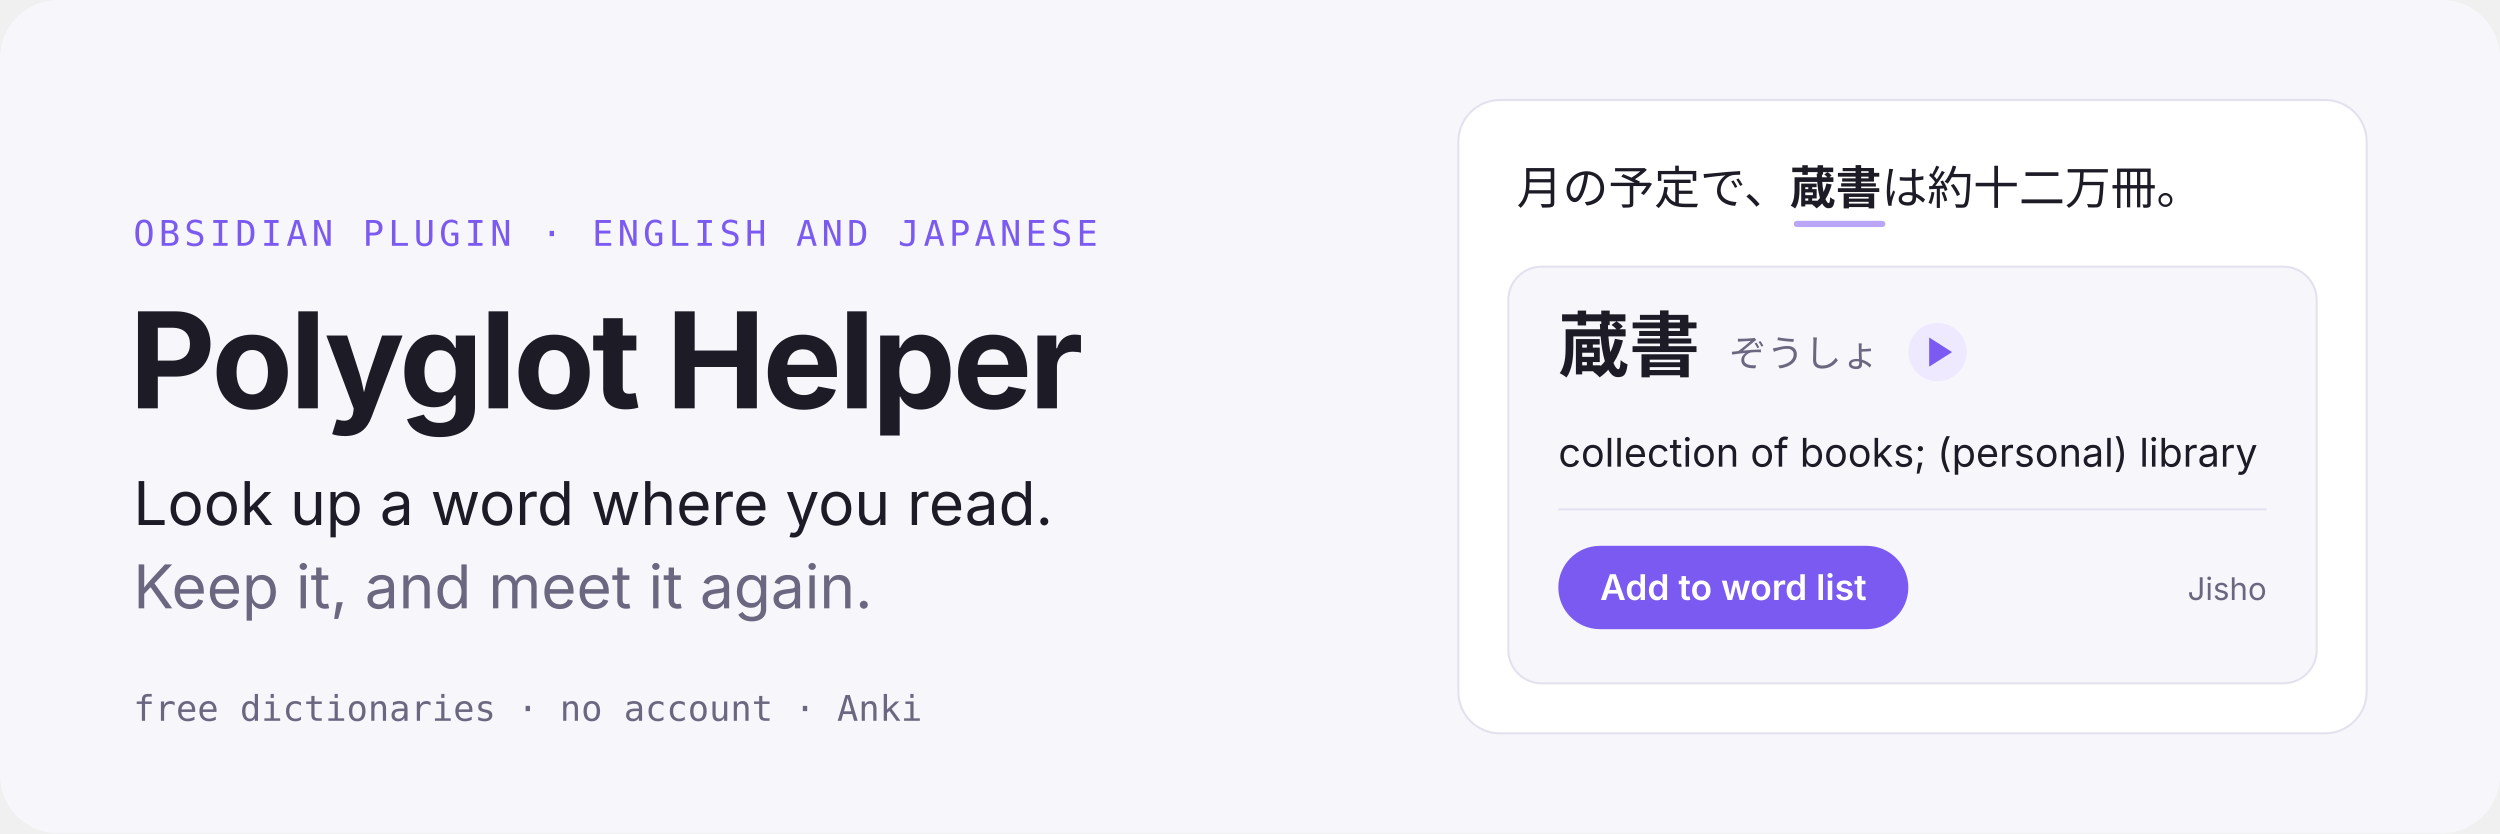
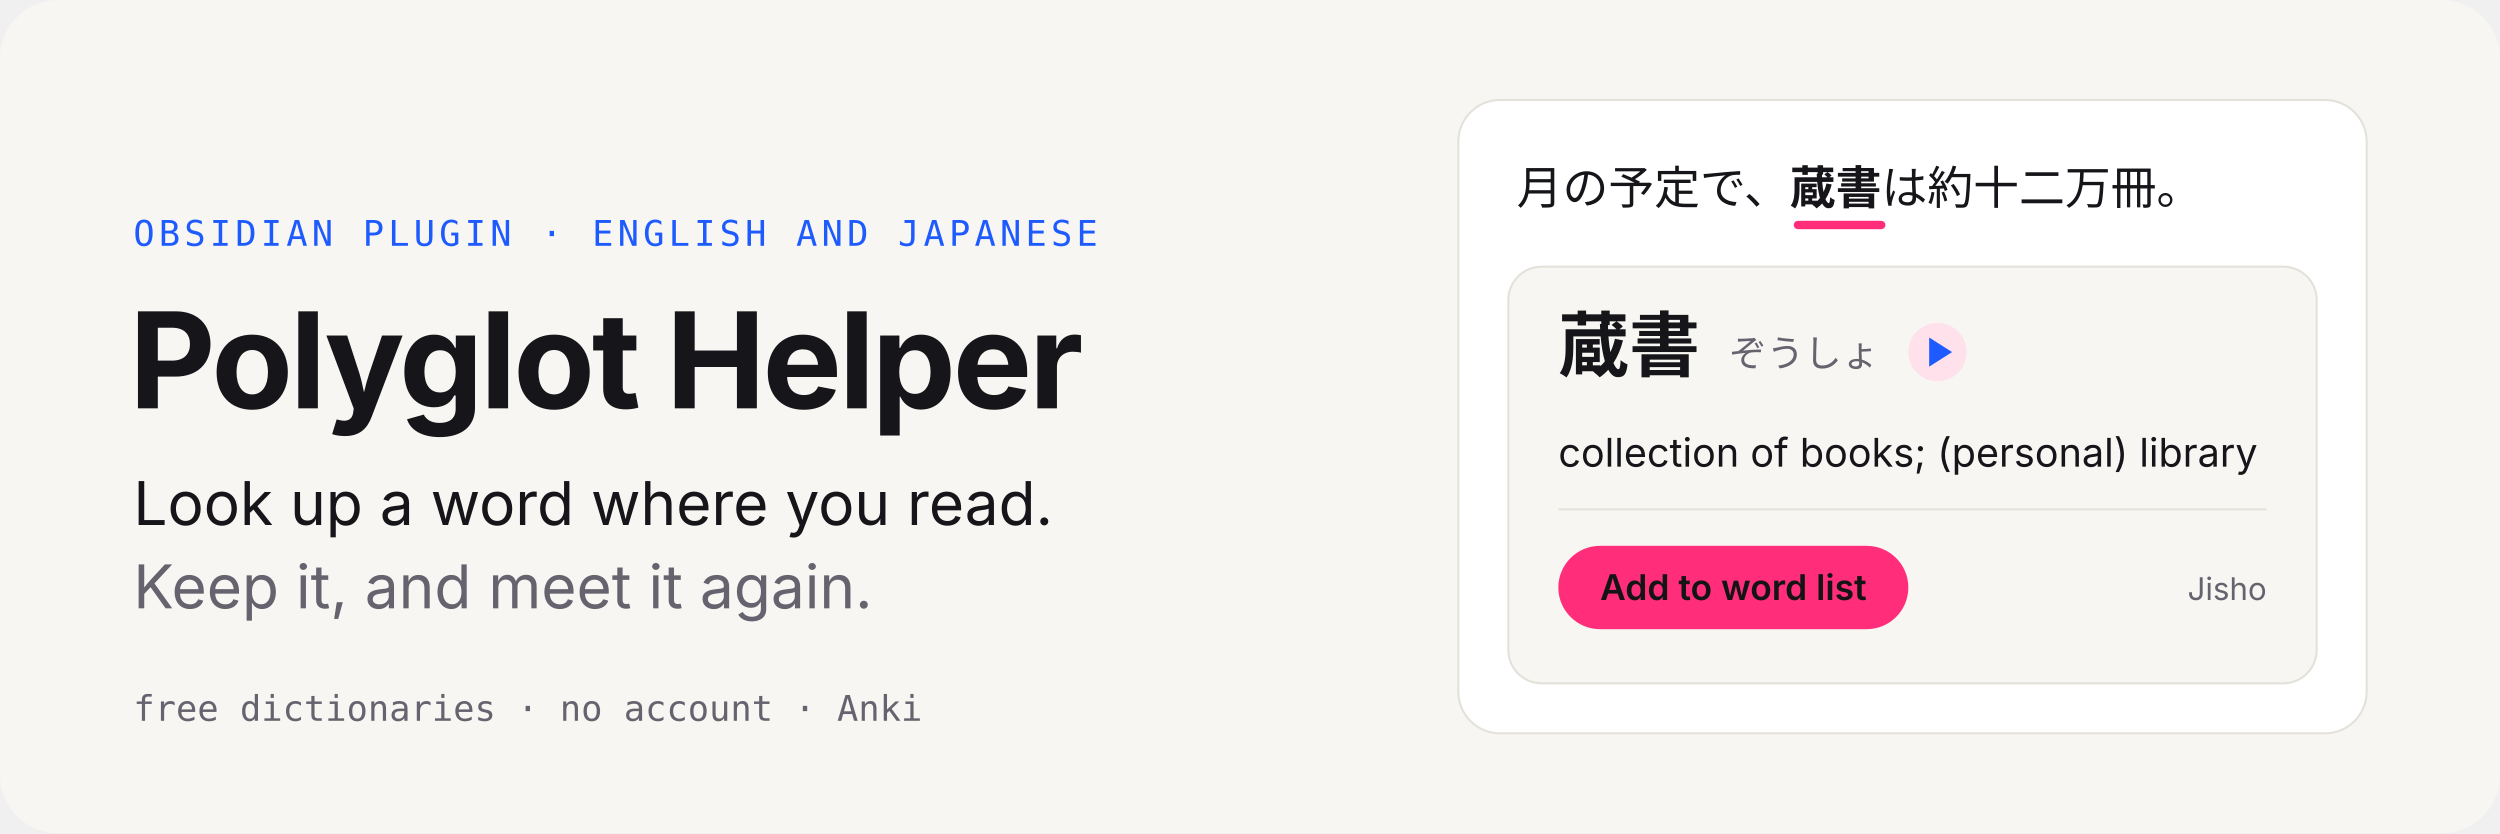
<svg xmlns="http://www.w3.org/2000/svg" width="1200" height="400" viewBox="0 0 1200 400" role="img" aria-labelledby="t d">
-   <rect width="1200" height="400" rx="28" fill="#F7F6FB" />
+   <rect width="1200" height="400" rx="28" fill="#F7F6F2" />
  <g font-family="-apple-system, BlinkMacSystemFont, 'Segoe UI', 'Hiragino Sans', 'PingFang SC', sans-serif">
-     <text x="64" y="118" font-family="ui-monospace, SFMono-Regular, Menlo, monospace" font-size="17" letter-spacing="2" fill="#7A5AF0">OBSIDIAN PLUGIN · ENGLISH AND JAPANESE</text>
-     <text x="62" y="196" font-size="64" font-weight="700" letter-spacing="-1.5" fill="#1D1B26">Polyglot Helper</text>
-     <text x="64" y="252" font-size="29" fill="#1D1B26">Look up a word where you read.</text>
-     <text x="64" y="292" font-size="29" fill="#6B6780">Keep it, and meet it again.</text>
-     <text x="64" y="346" font-family="ui-monospace, SFMono-Regular, Menlo, monospace" font-size="17" fill="#6B6780">free dictionaries · no account · Anki</text>
+     <text x="64" y="118" font-family="ui-monospace, SFMono-Regular, Menlo, monospace" font-size="17" letter-spacing="2" fill="#1E5BFF">OBSIDIAN PLUGIN · ENGLISH AND JAPANESE</text>
+     <text x="62" y="196" font-size="64" font-weight="700" letter-spacing="-1.5" fill="#16151A">Polyglot Helper</text>
+     <text x="64" y="252" font-size="29" fill="#16151A">Look up a word where you read.</text>
+     <text x="64" y="292" font-size="29" fill="#66636E">Keep it, and meet it again.</text>
+     <text x="64" y="346" font-family="ui-monospace, SFMono-Regular, Menlo, monospace" font-size="17" fill="#66636E">free dictionaries · no account · Anki</text>
  </g>
  <g font-family="-apple-system, BlinkMacSystemFont, 'Segoe UI', 'Hiragino Sans', 'PingFang SC', sans-serif">
-     <rect x="700" y="48" width="436" height="304" rx="20" fill="#FFFFFF" stroke="#E4E1EE" />
-     <text x="728" y="98" font-size="22" fill="#1D1B26">月の予定で、<tspan font-weight="600">蔵書</tspan>は約十二万冊。</text>
-     <rect x="861" y="106" width="44" height="3" rx="1.5" fill="#B9A6F7" />
-     <rect x="724" y="128" width="388" height="200" rx="16" fill="#F7F6FB" stroke="#E4E1EE" />
-     <text x="748" y="178" font-size="34" font-weight="700" fill="#1D1B26">蔵書</text>
-     <text x="830" y="176" font-size="18" fill="#6B6780">ぞうしょ</text>
-     <circle cx="930" cy="169" r="14" fill="#EEE9FF" />
-     <path d="M926 162 L926 176 L937 169 Z" fill="#7A5AF0" />
-     <text x="748" y="224" font-size="19" fill="#1D1B26">collection of books; (personal) library</text>
-     <rect x="748" y="244" width="340" height="1" fill="#E4E1EE" />
-     <rect x="748" y="262" width="168" height="40" rx="20" fill="#7A5AF0" />
-     <text x="832" y="288" font-size="17" font-weight="600" text-anchor="middle" fill="#FFFFFF">Add to word list</text>
-     <text x="1088" y="288" font-size="15" text-anchor="end" fill="#6B6780">Jisho</text>
+     <rect x="700" y="48" width="436" height="304" rx="20" fill="#FFFFFF" stroke="#E3E1DA" />
+     <text x="728" y="98" font-size="22" fill="#16151A">月の予定で、<tspan font-weight="600">蔵書</tspan>は約十二万冊。</text>
+     <rect x="861" y="106" width="44" height="4" rx="2" fill="#FF2D7A" />
+     <rect x="724" y="128" width="388" height="200" rx="16" fill="#F7F6F2" stroke="#E3E1DA" />
+     <text x="748" y="178" font-size="34" font-weight="700" fill="#16151A">蔵書</text>
+     <text x="830" y="176" font-size="18" fill="#66636E">ぞうしょ</text>
+     <circle cx="930" cy="169" r="14" fill="#FFE1EC" />
+     <path d="M926 162 L926 176 L937 169 Z" fill="#1E5BFF" />
+     <text x="748" y="224" font-size="19" fill="#16151A">collection of books; (personal) library</text>
+     <rect x="748" y="244" width="340" height="1" fill="#E3E1DA" />
+     <rect x="748" y="262" width="168" height="40" rx="20" fill="#FF2D7A" />
+     <text x="832" y="288" font-size="17" font-weight="600" text-anchor="middle" fill="#141414">Add to word list</text>
+     <text x="1088" y="288" font-size="15" text-anchor="end" fill="#66636E">Jisho</text>
  </g>
</svg>
